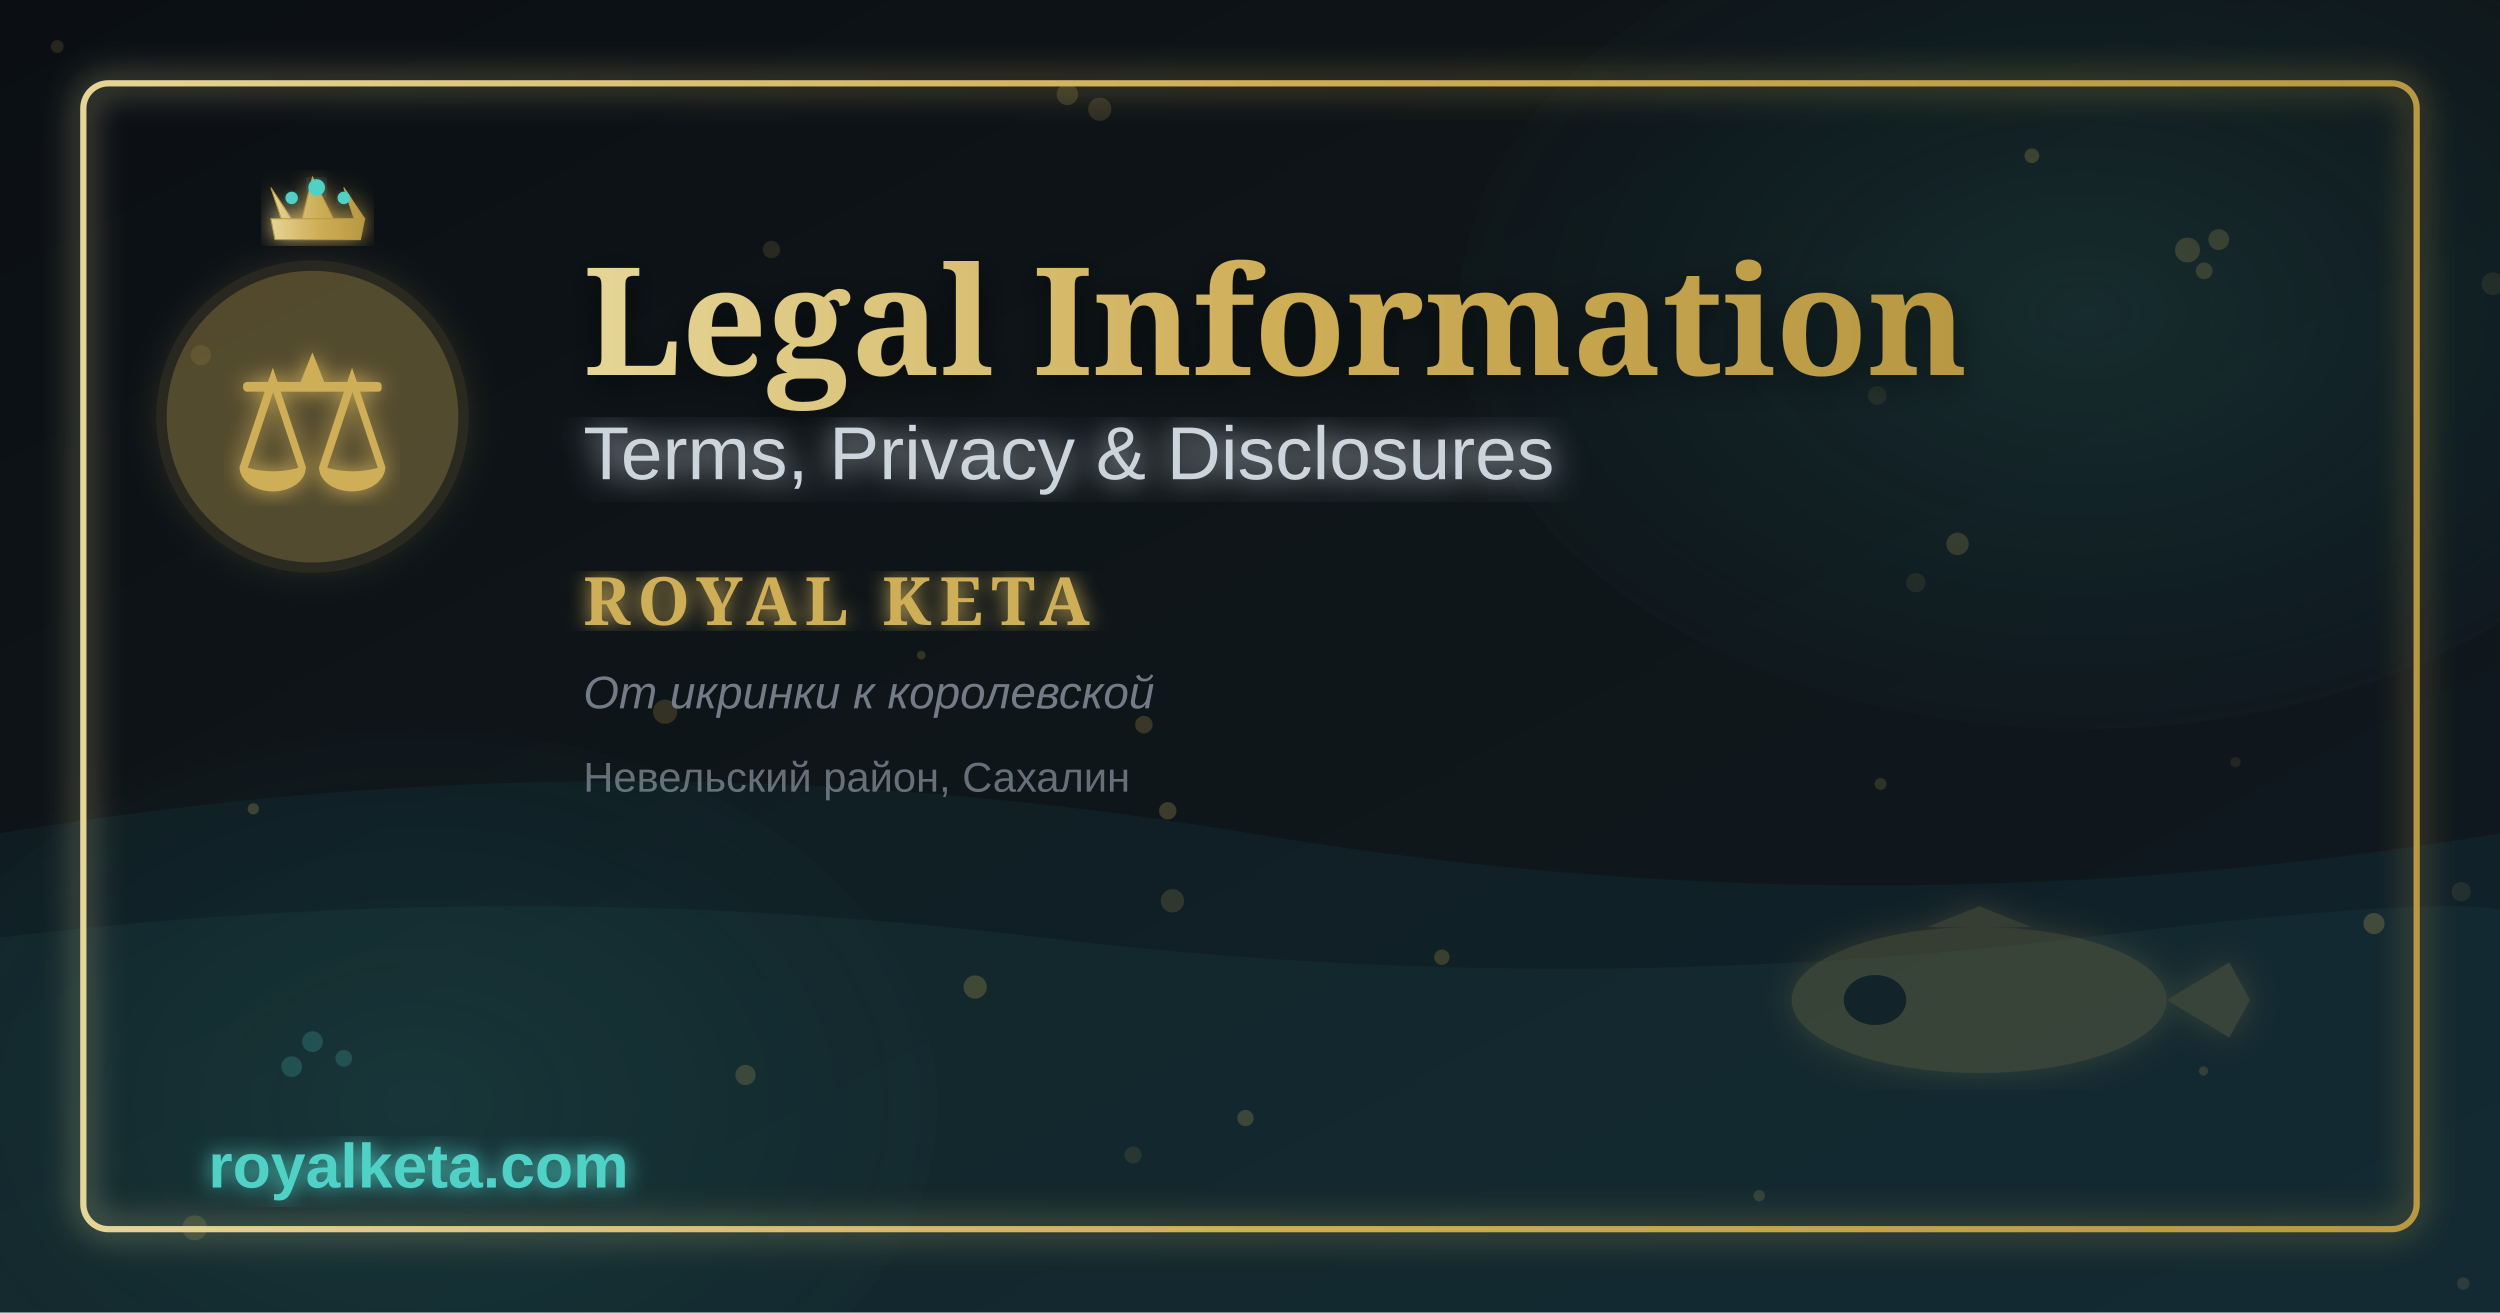
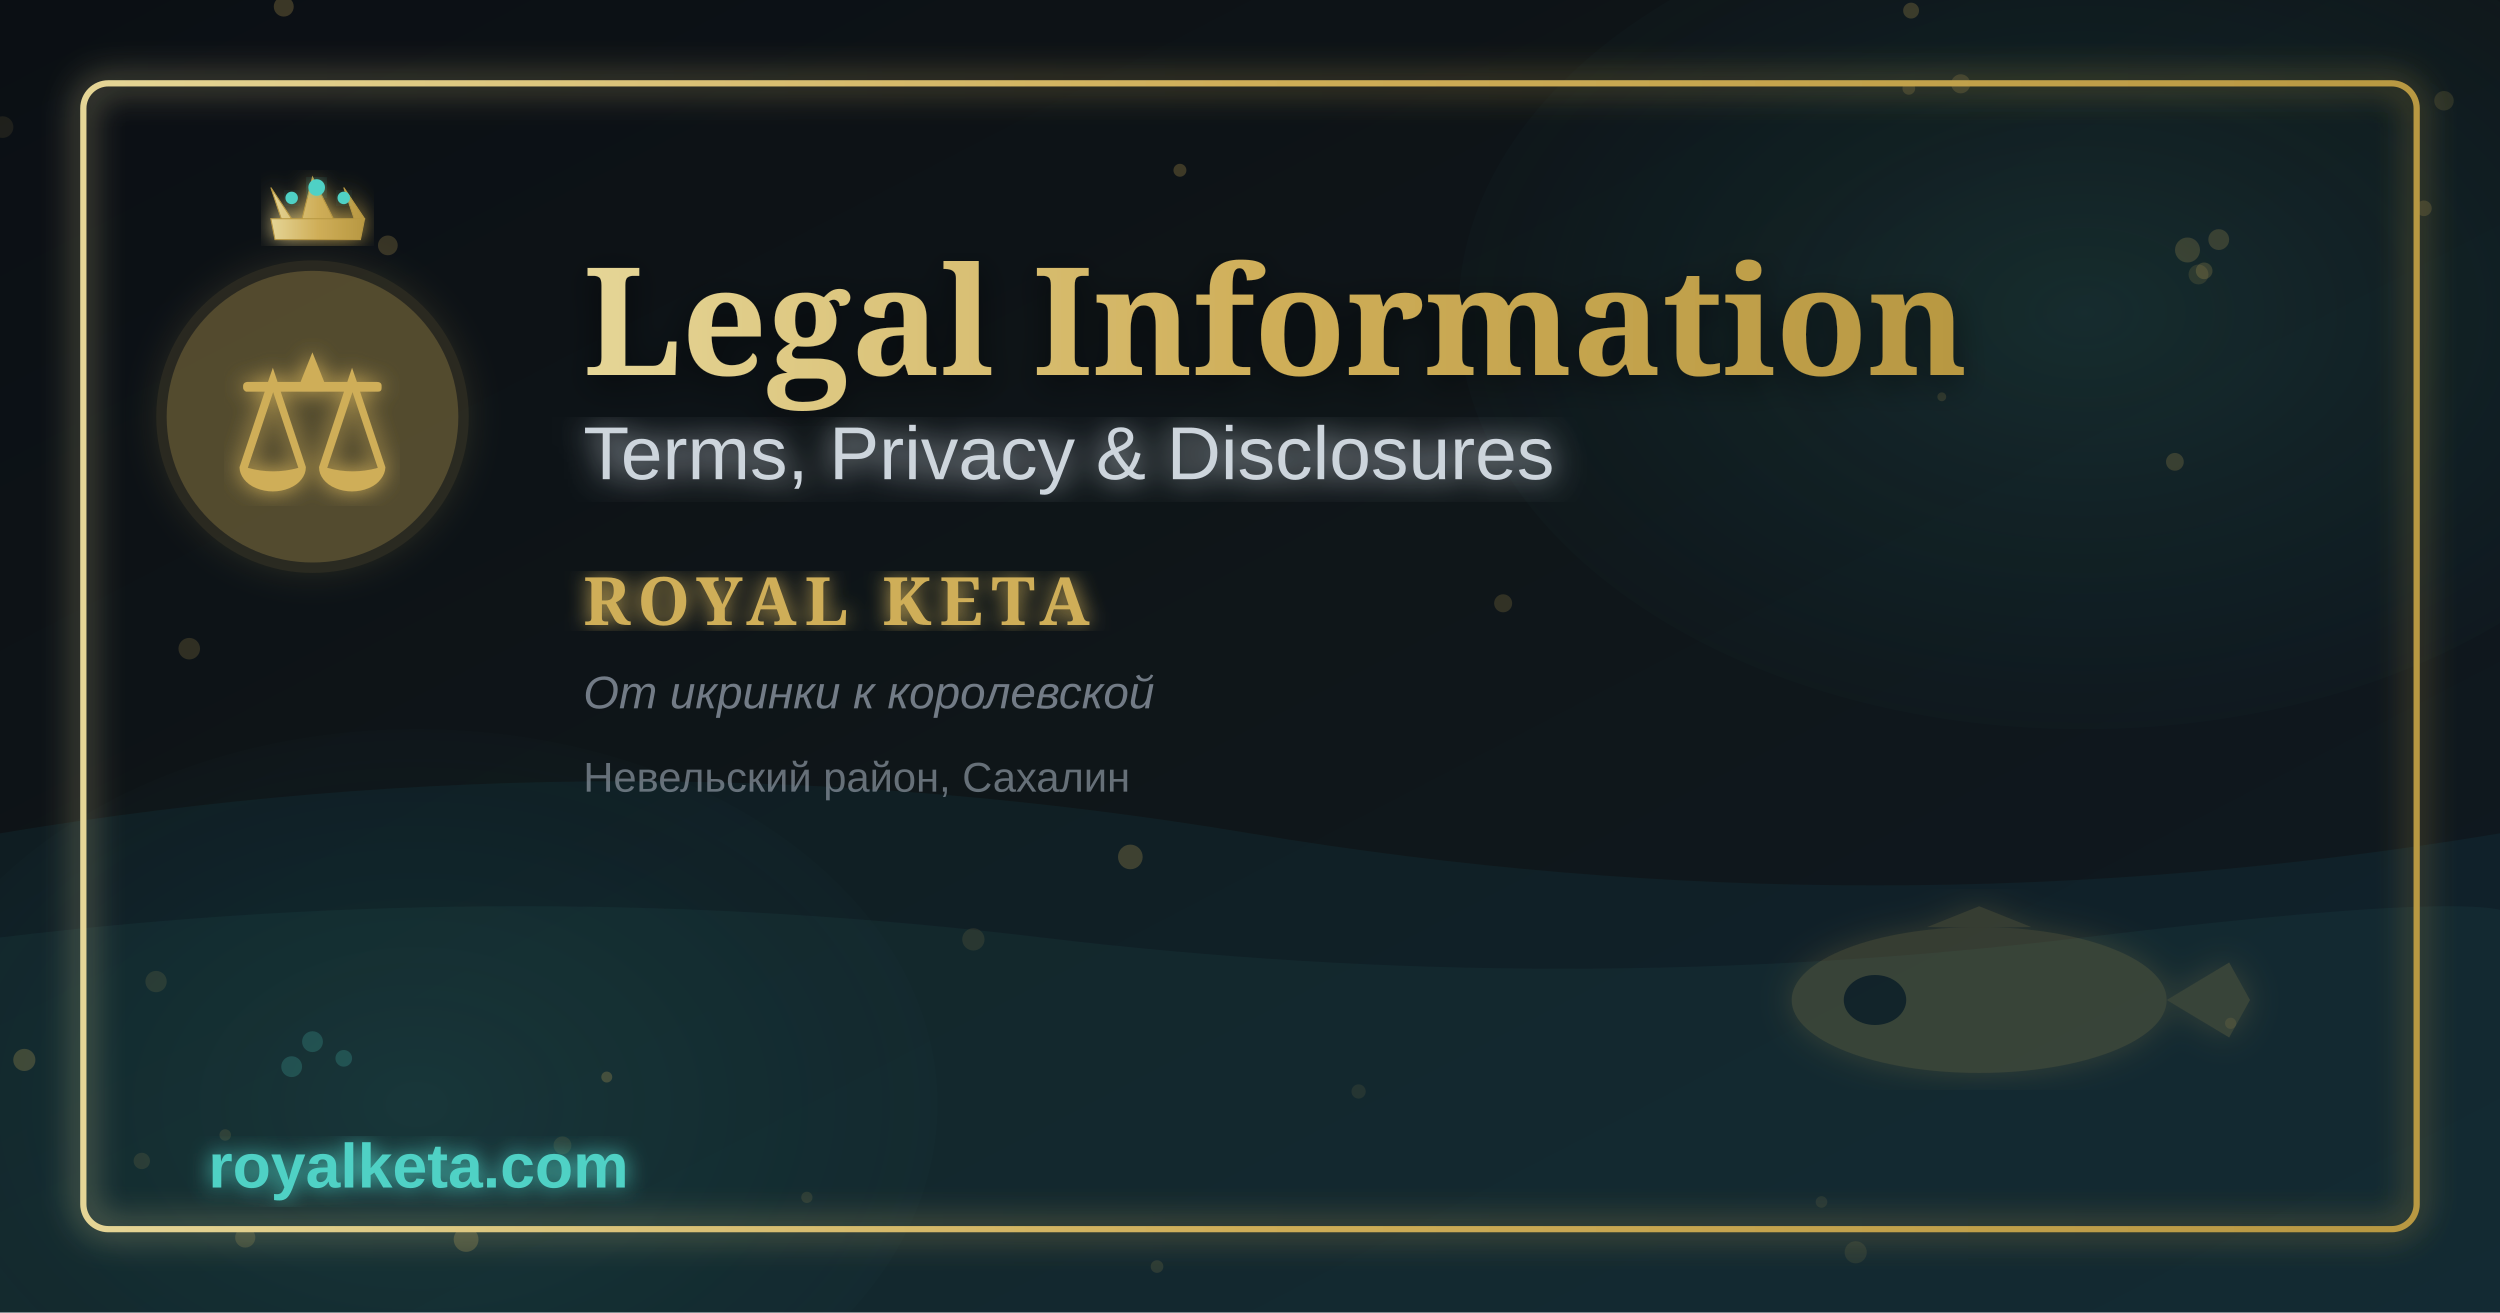
<svg xmlns="http://www.w3.org/2000/svg" width="1200" height="630">
  <defs>
    <linearGradient id="bgGradient" x1="0%" y1="0%" x2="100%" y2="100%">
      <stop offset="0%" style="stop-color:#0B0F14;stop-opacity:1" />
      <stop offset="50%" style="stop-color:#0F1619;stop-opacity:1" />
      <stop offset="100%" style="stop-color:#0F1922;stop-opacity:1" />
    </linearGradient>
    <linearGradient id="goldGradient" x1="0%" y1="0%" x2="100%" y2="0%">
      <stop offset="0%" style="stop-color:#E5D596;stop-opacity:1" />
      <stop offset="50%" style="stop-color:#CFAE58;stop-opacity:1" />
      <stop offset="100%" style="stop-color:#B89842;stop-opacity:1" />
    </linearGradient>
    <radialGradient id="oceanGradient" cx="50%" cy="50%" r="50%">
      <stop offset="0%" style="stop-color:#4FD1C5;stop-opacity:0.3" />
      <stop offset="100%" style="stop-color:#1E90A0;stop-opacity:0.05" />
    </radialGradient>
    <filter id="glow">
      <feGaussianBlur stdDeviation="5" result="coloredBlur" />
      <feMerge>
        <feMergeNode in="coloredBlur" />
        <feMergeNode in="SourceGraphic" />
      </feMerge>
    </filter>
    <filter id="softGlow">
      <feGaussianBlur stdDeviation="8" result="coloredBlur" />
      <feMerge>
        <feMergeNode in="coloredBlur" />
        <feMergeNode in="SourceGraphic" />
      </feMerge>
    </filter>
    <filter id="shadow">
      <feDropShadow dx="0" dy="4" stdDeviation="8" flood-color="#000000" flood-opacity="0.5" />
    </filter>
  </defs>
  <rect width="1200" height="630" fill="url(#bgGradient)" />
  <ellipse cx="1000" cy="150" rx="300" ry="200" fill="url(#oceanGradient)" opacity="0.4" />
  <ellipse cx="200" cy="530" rx="250" ry="180" fill="url(#oceanGradient)" opacity="0.3" />
  <path d="M 0 400 Q 300 350 600 400 T 1200 400 L 1200 630 L 0 630 Z" fill="#1E90A0" opacity="0.08" />
  <path d="M 0 450 Q 250 420 500 450 T 1000 450 T 1200 450 L 1200 630 L 0 630 Z" fill="#4FD1C5" opacity="0.05" />
-   <circle cx="919.593" cy="279.673" r="4.628" fill="#CFAE58" opacity="0.102" />
-   <circle cx="562.766" cy="432.402" r="5.604" fill="#CFAE58" opacity="0.168" />
-   <circle cx="1073.067" cy="365.811" r="2.438" fill="#CFAE58" opacity="0.104" />
-   <circle cx="370.285" cy="119.78" r="4.165" fill="#CFAE58" opacity="0.145" />
-   <circle cx="512.333" cy="45.294" r="5.142" fill="#CFAE58" opacity="0.201" />
-   <circle cx="901.07" cy="189.807" r="4.477" fill="#CFAE58" opacity="0.102" />
-   <circle cx="692.086" cy="459.463" r="3.701" fill="#CFAE58" opacity="0.218" />
-   <circle cx="93.484" cy="589.371" r="5.967" fill="#CFAE58" opacity="0.174" />
-   <circle cx="939.622" cy="261.067" r="5.403" fill="#CFAE58" opacity="0.203" />
-   <circle cx="844.415" cy="573.915" r="2.754" fill="#CFAE58" opacity="0.187" />
-   <circle cx="549.065" cy="347.824" r="4.216" fill="#CFAE58" opacity="0.215" />
-   <circle cx="543.871" cy="554.401" r="4.101" fill="#CFAE58" opacity="0.116" />
-   <circle cx="975.305" cy="74.778" r="3.538" fill="#CFAE58" opacity="0.224" />
-   <circle cx="442.228" cy="314.482" r="2.091" fill="#CFAE58" opacity="0.2" />
-   <circle cx="319.261" cy="341.625" r="5.824" fill="#CFAE58" opacity="0.192" />
-   <circle cx="136.268" cy="107.055" r="3.048" fill="#CFAE58" opacity="0.246" />
-   <circle cx="96.455" cy="170.487" r="4.86" fill="#CFAE58" opacity="0.13" />
-   <circle cx="1196.571" cy="136.216" r="5.45" fill="#CFAE58" opacity="0.104" />
-   <circle cx="597.819" cy="536.669" r="3.919" fill="#CFAE58" opacity="0.224" />
-   <circle cx="121.593" cy="388.255" r="2.708" fill="#CFAE58" opacity="0.247" />
-   <circle cx="27.458" cy="22.343" r="3.078" fill="#CFAE58" opacity="0.144" />
-   <circle cx="1139.516" cy="443.31" r="5.084" fill="#CFAE58" opacity="0.248" />
-   <circle cx="468.064" cy="473.759" r="5.59" fill="#CFAE58" opacity="0.243" />
-   <circle cx="1057.679" cy="514.082" r="2.213" fill="#CFAE58" opacity="0.175" />
-   <circle cx="560.517" cy="389.184" r="4.188" fill="#CFAE58" opacity="0.244" />
-   <circle cx="1181.39" cy="427.962" r="4.631" fill="#CFAE58" opacity="0.107" />
-   <circle cx="527.872" cy="52.416" r="5.58" fill="#CFAE58" opacity="0.17" />
-   <circle cx="902.673" cy="376.297" r="2.86" fill="#CFAE58" opacity="0.181" />
-   <circle cx="1182.341" cy="616.117" r="2.971" fill="#CFAE58" opacity="0.146" />
-   <circle cx="357.841" cy="515.994" r="4.859" fill="#CFAE58" opacity="0.212" />
+   <circle cx="1043.947" cy="221.68" r="4.266" fill="#CFAE58" opacity="0.204" />
+   <circle cx="467.22" cy="450.898" r="5.351" fill="#CFAE58" opacity="0.115" />
+   <circle cx="136.203" cy="3.17" r="4.787" fill="#CFAE58" opacity="0.249" />
+   <circle cx="108.104" cy="544.789" r="2.756" fill="#CFAE58" opacity="0.137" />
+   <circle cx="721.511" cy="289.583" r="4.326" fill="#CFAE58" opacity="0.184" />
+   <circle cx="932.063" cy="190.468" r="2.118" fill="#CFAE58" opacity="0.161" />
+   <circle cx="117.713" cy="593.991" r="4.848" fill="#CFAE58" opacity="0.178" />
+   <circle cx="941.153" cy="40.227" r="4.576" fill="#CFAE58" opacity="0.184" />
+   <circle cx="1163.482" cy="99.988" r="3.755" fill="#CFAE58" opacity="0.186" />
+   <circle cx="917.323" cy="5.096" r="3.816" fill="#CFAE58" opacity="0.229" />
+   <circle cx="1.219" cy="61.005" r="5.201" fill="#CFAE58" opacity="0.105" />
+   <circle cx="186.165" cy="117.789" r="4.741" fill="#CFAE58" opacity="0.225" />
+   <circle cx="1070.711" cy="491.185" r="2.69" fill="#CFAE58" opacity="0.118" />
+   <circle cx="542.565" cy="411.329" r="5.915" fill="#CFAE58" opacity="0.244" />
+   <circle cx="74.91" cy="471.148" r="5.118" fill="#CFAE58" opacity="0.124" />
+   <circle cx="1173.114" cy="48.355" r="4.683" fill="#CFAE58" opacity="0.143" />
+   <circle cx="566.366" cy="81.73" r="3.108" fill="#CFAE58" opacity="0.25" />
+   <circle cx="387.298" cy="574.735" r="2.695" fill="#CFAE58" opacity="0.126" />
+   <circle cx="874.316" cy="576.935" r="2.78" fill="#CFAE58" opacity="0.101" />
+   <circle cx="269.982" cy="549.757" r="4.287" fill="#CFAE58" opacity="0.11" />
+   <circle cx="223.731" cy="594.947" r="5.959" fill="#CFAE58" opacity="0.236" />
+   <circle cx="652.126" cy="523.91" r="3.416" fill="#CFAE58" opacity="0.101" />
+   <circle cx="11.676" cy="508.768" r="5.322" fill="#CFAE58" opacity="0.241" />
+   <circle cx="90.844" cy="311.372" r="5.177" fill="#CFAE58" opacity="0.183" />
+   <circle cx="555.37" cy="607.948" r="3.035" fill="#CFAE58" opacity="0.138" />
+   <circle cx="291.247" cy="516.982" r="2.628" fill="#CFAE58" opacity="0.249" />
+   <circle cx="916.233" cy="42.417" r="3.053" fill="#CFAE58" opacity="0.185" />
+   <circle cx="1055.277" cy="131.747" r="4.769" fill="#CFAE58" opacity="0.142" />
+   <circle cx="68.055" cy="557.261" r="3.93" fill="#CFAE58" opacity="0.123" />
+   <circle cx="890.736" cy="601.091" r="5.317" fill="#CFAE58" opacity="0.105" />
  <rect x="40" y="40" width="1120" height="550" fill="none" stroke="url(#goldGradient)" stroke-width="3" rx="12" filter="url(#softGlow)" />
  <circle cx="150" cy="200" r="75" fill="#CFAE58" opacity="0.15" filter="url(#softGlow)" />
  <circle cx="150" cy="200" r="70" fill="#CFAE58" opacity="0.25" />
  <text x="150" y="235" font-size="90" text-anchor="middle" fill="#CFAE58" filter="url(#glow)">⚖️</text>
  <g transform="translate(100, 70)">
    <path d="M 30 20 L 40 35 L 35 35 Z M 50 15 L 60 35 L 45 35 Z M 65 20 L 75 35 L 70 35 Z M 30 35 L 75 35 L 73 45 L 32 45 Z" fill="url(#goldGradient)" filter="url(#glow)" stroke="#B89842" stroke-width="0.5" />
    <circle cx="40" cy="25" r="3" fill="#4FD1C5" filter="url(#glow)" />
    <circle cx="52" cy="20" r="4" fill="#4FD1C5" filter="url(#glow)" />
    <circle cx="65" cy="25" r="3" fill="#4FD1C5" filter="url(#glow)" />
  </g>
  <text x="280" y="180" font-family="Georgia, serif" font-size="72" font-weight="bold" fill="url(#goldGradient)" filter="url(#shadow)">Legal Information</text>
  <text x="280" y="230" font-family="Arial, sans-serif" font-size="36" fill="#D6DEE6" opacity="0.95" filter="url(#softGlow)">Terms, Privacy &amp; Disclosures</text>
  <text x="280" y="300" font-family="Georgia, serif" font-size="32" font-weight="bold" fill="#CFAE58" letter-spacing="4" filter="url(#glow)">ROYAL KETA</text>
  <text x="280" y="340" font-family="Arial, sans-serif" font-size="22" font-style="italic" fill="#8B95A1" opacity="0.8">От икринки к королевской</text>
  <text x="280" y="380" font-family="Arial, sans-serif" font-size="20" fill="#8B95A1" opacity="0.7">Невельский район, Сахалин</text>
  <text x="100" y="570" font-family="Arial, sans-serif" font-size="30" font-weight="bold" fill="#4FD1C5" filter="url(#glow)">royalketa.com</text>
  <g transform="translate(950, 480)" opacity="0.2" filter="url(#softGlow)">
    <ellipse cx="0" cy="0" rx="90" ry="35" fill="#CFAE58" />
    <path d="M 90 0 L 120 -18 L 130 0 L 120 18 Z" fill="#CFAE58" />
    <path d="M -25 -35 L 0 -45 L 25 -35 Z" fill="#CFAE58" />
    <ellipse cx="-50" cy="0" rx="15" ry="12" fill="#0B0F14" />
  </g>
  <g opacity="0.2">
    <circle cx="1050" cy="120" r="6" fill="#CFAE58" />
    <circle cx="1065" cy="115" r="5" fill="#CFAE58" />
    <circle cx="1058" cy="130" r="4" fill="#CFAE58" />
    <circle cx="150" cy="500" r="5" fill="#4FD1C5" />
    <circle cx="165" cy="508" r="4" fill="#4FD1C5" />
    <circle cx="140" cy="512" r="5" fill="#4FD1C5" />
  </g>
</svg>
